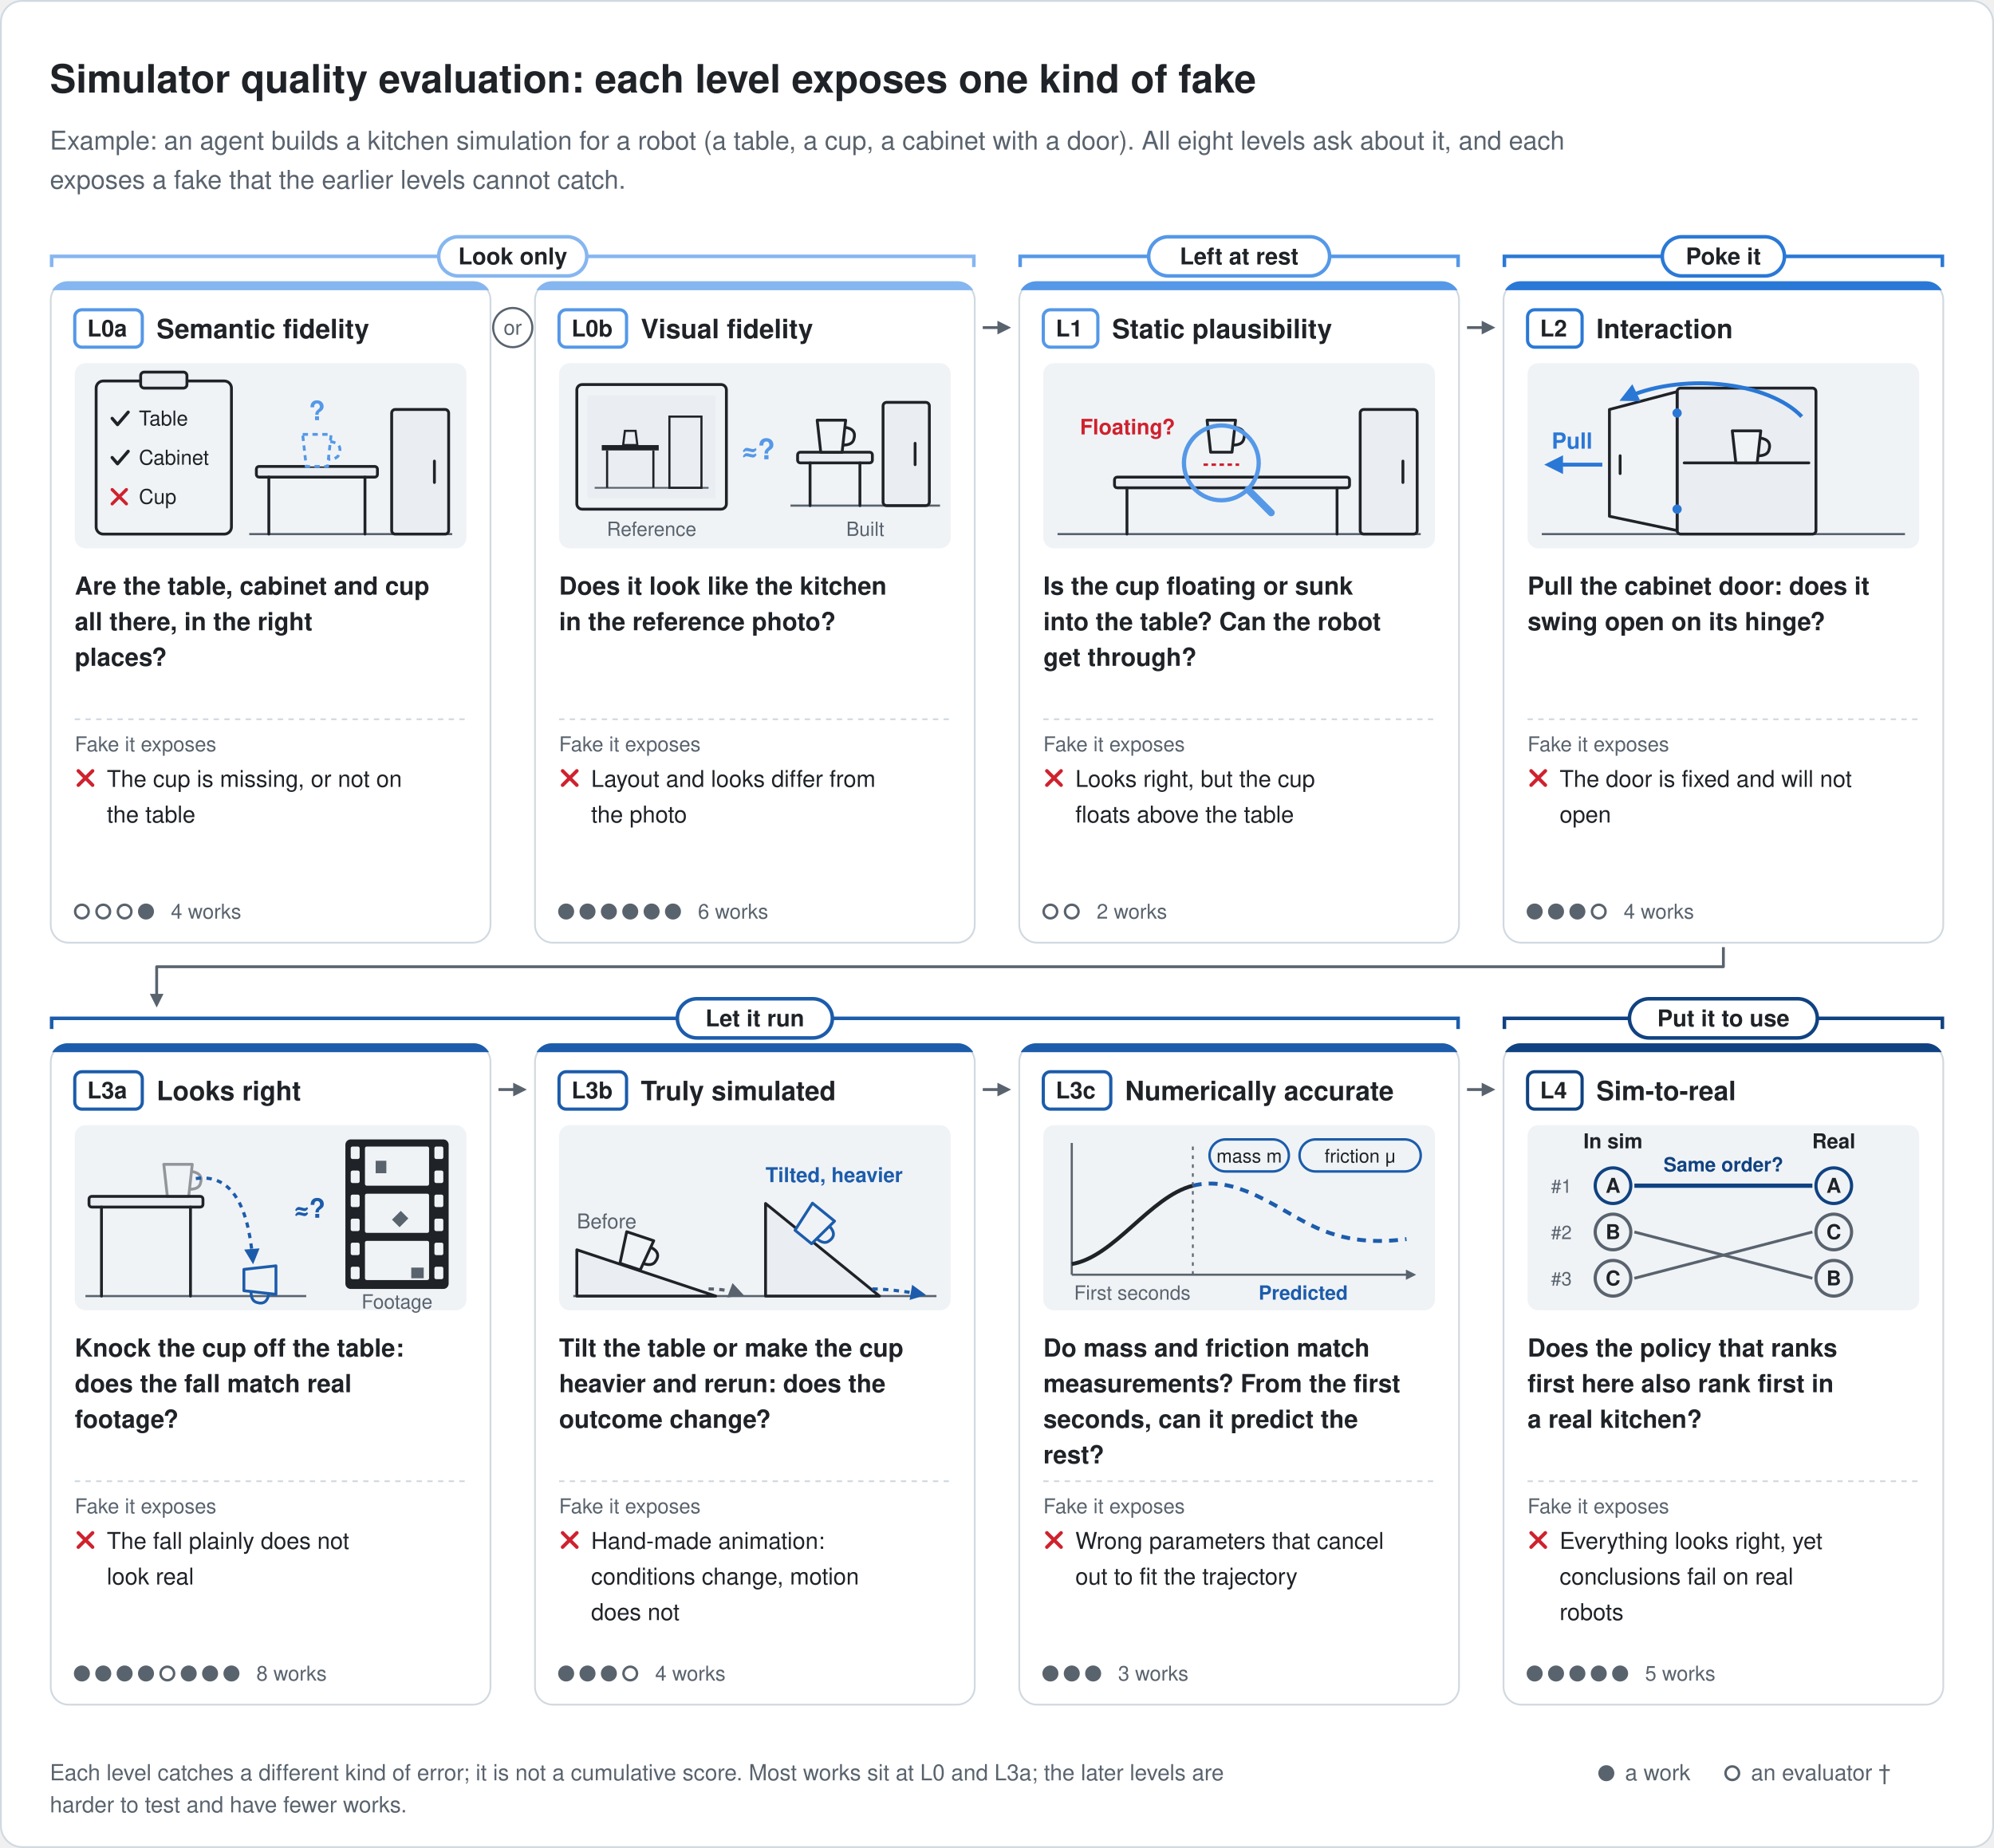
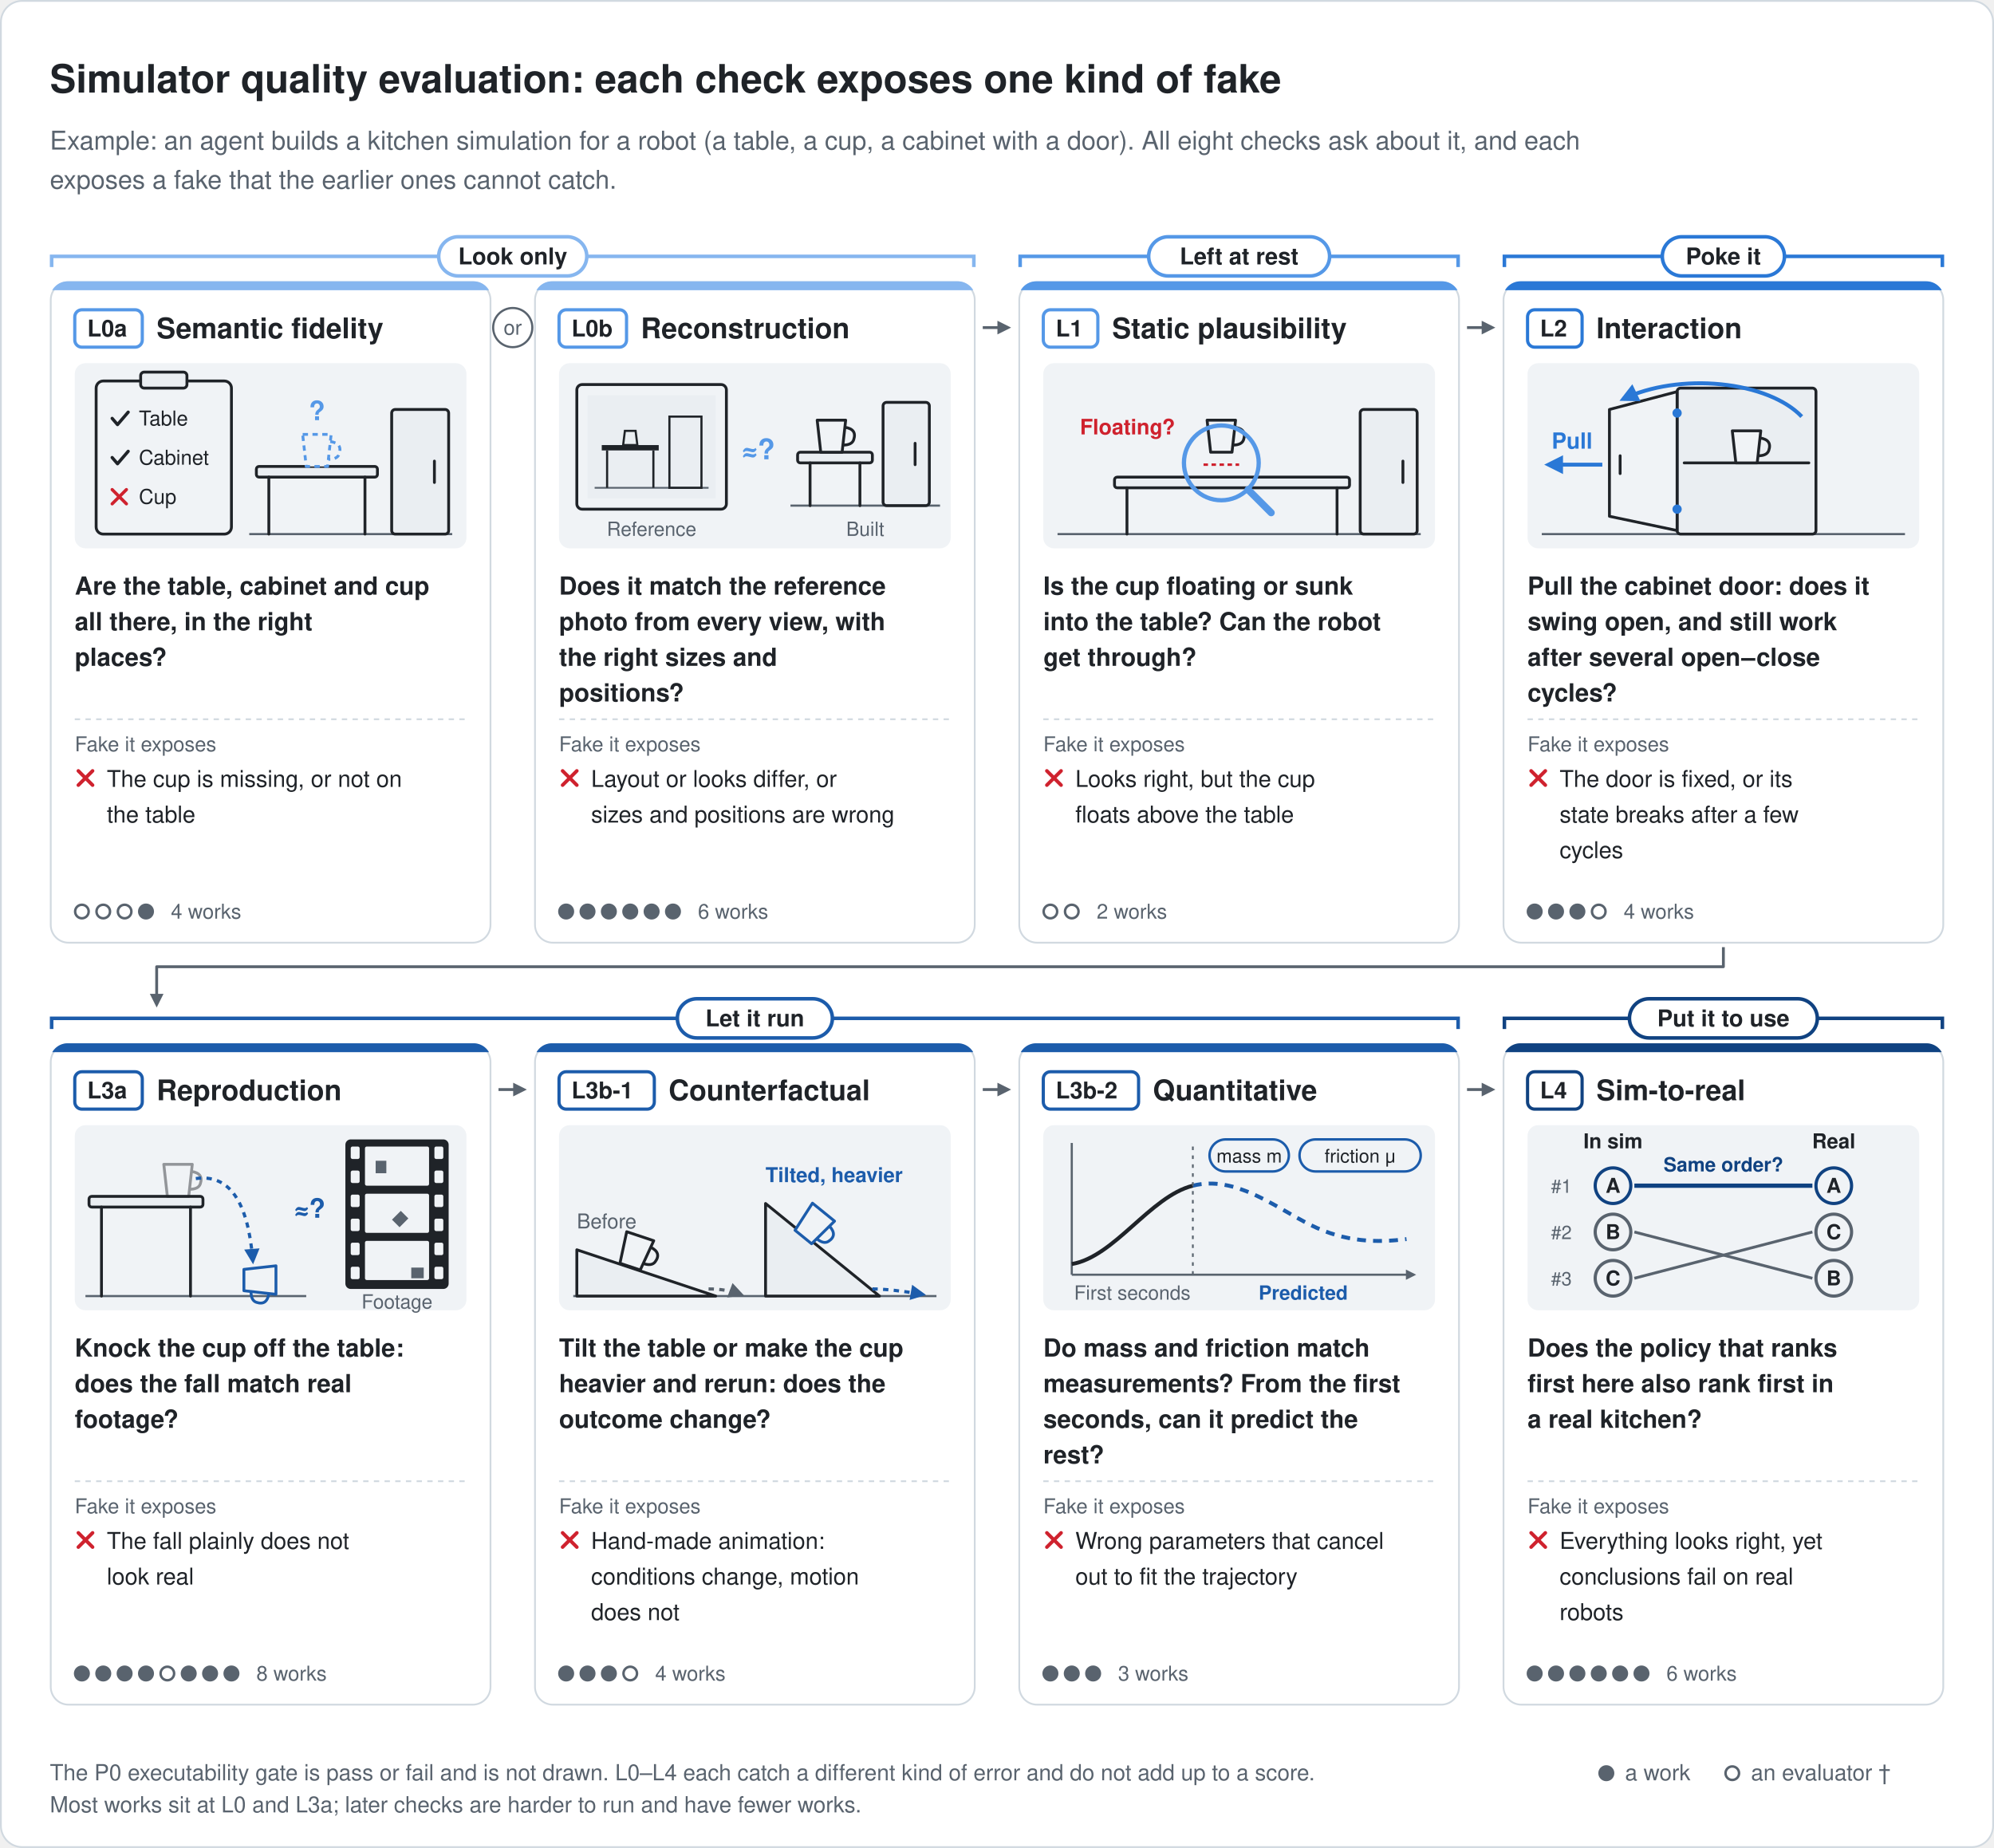
- <svg xmlns="http://www.w3.org/2000/svg" viewBox="0 0 1120 1038" width="1120" height="1038" role="img" aria-label="Simulator quality evaluation: each level exposes one kind of fake" font-family="-apple-system, 'Segoe UI', Helvetica, Arial, 'Noto Sans', sans-serif">
+ <svg xmlns="http://www.w3.org/2000/svg" viewBox="0 0 1120 1038" width="1120" height="1038" role="img" aria-label="Simulator quality evaluation: each check exposes one kind of fake" font-family="-apple-system, 'Segoe UI', Helvetica, Arial, 'Noto Sans', sans-serif">
  <defs>
    <marker id="arr-104281" viewBox="0 0 10 10" refX="7" refY="5" markerWidth="6" markerHeight="6" orient="auto-start-reverse">
      <path d="M1 1 L9 5 L1 9 Z" fill="#104281" />
    </marker>
    <marker id="arr-1C5CAB" viewBox="0 0 10 10" refX="7" refY="5" markerWidth="6" markerHeight="6" orient="auto-start-reverse">
      <path d="M1 1 L9 5 L1 9 Z" fill="#1C5CAB" />
    </marker>
    <marker id="arr-2A78D6" viewBox="0 0 10 10" refX="7" refY="5" markerWidth="6" markerHeight="6" orient="auto-start-reverse">
      <path d="M1 1 L9 5 L1 9 Z" fill="#2A78D6" />
    </marker>
    <marker id="arr-5598E7" viewBox="0 0 10 10" refX="7" refY="5" markerWidth="6" markerHeight="6" orient="auto-start-reverse">
      <path d="M1 1 L9 5 L1 9 Z" fill="#5598E7" />
    </marker>
    <marker id="arr-59636E" viewBox="0 0 10 10" refX="7" refY="5" markerWidth="6" markerHeight="6" orient="auto-start-reverse">
      <path d="M1 1 L9 5 L1 9 Z" fill="#59636E" />
    </marker>
    <marker id="arr-86B6EF" viewBox="0 0 10 10" refX="7" refY="5" markerWidth="6" markerHeight="6" orient="auto-start-reverse">
      <path d="M1 1 L9 5 L1 9 Z" fill="#86B6EF" />
    </marker>
    <clipPath id="card-0">
      <rect x="28" y="158" width="248" height="372" rx="10" />
    </clipPath>
    <clipPath id="card-1">
      <rect x="300" y="158" width="248" height="372" rx="10" />
    </clipPath>
    <clipPath id="card-2">
      <rect x="572" y="158" width="248" height="372" rx="10" />
    </clipPath>
    <clipPath id="card-3">
      <rect x="844" y="158" width="248" height="372" rx="10" />
    </clipPath>
    <clipPath id="card-4">
      <rect x="28" y="586" width="248" height="372" rx="10" />
    </clipPath>
    <clipPath id="card-5">
      <rect x="300" y="586" width="248" height="372" rx="10" />
    </clipPath>
    <clipPath id="card-6">
      <rect x="572" y="586" width="248" height="372" rx="10" />
    </clipPath>
    <clipPath id="card-7">
      <rect x="844" y="586" width="248" height="372" rx="10" />
    </clipPath>
  </defs>
  <rect x="0.5" y="0.5" width="1119" height="1037" rx="12" fill="#FFFFFF" stroke="#D1D9E0" />
-   <text x="28" y="52" font-size="22" font-weight="700" fill="#1F2328">Simulator quality evaluation: each level exposes one kind of fake</text>
-   <text x="28" y="84" font-size="14.5" fill="#59636E">Example: an agent builds a kitchen simulation for a robot (a table, a cup, a cabinet with a door). All eight levels ask about it, and each</text>
-   <text x="28" y="106" font-size="14.5" fill="#59636E">exposes a fake that the earlier levels cannot catch.</text>
+   <text x="28" y="52" font-size="22" font-weight="700" fill="#1F2328">Simulator quality evaluation: each check exposes one kind of fake</text>
+   <text x="28" y="84" font-size="14.5" fill="#59636E">Example: an agent builds a kitchen simulation for a robot (a table, a cup, a cabinet with a door). All eight checks ask about it, and each</text>
+   <text x="28" y="106" font-size="14.5" fill="#59636E">exposes a fake that the earlier ones cannot catch.</text>
  <path d="M29 150 V144 H547 V150" fill="none" stroke="#86B6EF" stroke-width="2" />
  <rect x="246.41" y="133" width="83.18" height="22" rx="11" fill="#FFFFFF" stroke="#86B6EF" stroke-width="2" />
  <text x="288" y="148.5" text-anchor="middle" font-size="13" font-weight="700" fill="#1F2328">Look only</text>
  <path d="M573 150 V144 H819 V150" fill="none" stroke="#5598E7" stroke-width="2" />
  <rect x="645.18" y="133" width="101.64" height="22" rx="11" fill="#FFFFFF" stroke="#5598E7" stroke-width="2" />
  <text x="696" y="148.5" text-anchor="middle" font-size="13" font-weight="700" fill="#1F2328">Left at rest</text>
  <path d="M845 150 V144 H1091 V150" fill="none" stroke="#2A78D6" stroke-width="2" />
  <rect x="933.69" y="133" width="68.62" height="22" rx="11" fill="#FFFFFF" stroke="#2A78D6" stroke-width="2" />
  <text x="968" y="148.5" text-anchor="middle" font-size="13" font-weight="700" fill="#1F2328">Poke it</text>
  <path d="M29 578 V572 H819 V578" fill="none" stroke="#1C5CAB" stroke-width="2" />
  <rect x="380.46" y="561" width="87.08" height="22" rx="11" fill="#FFFFFF" stroke="#1C5CAB" stroke-width="2" />
  <text x="424" y="576.5" text-anchor="middle" font-size="13" font-weight="700" fill="#1F2328">Let it run</text>
  <path d="M845 578 V572 H1091 V578" fill="none" stroke="#104281" stroke-width="2" />
  <rect x="915.23" y="561" width="105.54" height="22" rx="11" fill="#FFFFFF" stroke="#104281" stroke-width="2" />
  <text x="968" y="576.5" text-anchor="middle" font-size="13" font-weight="700" fill="#1F2328">Put it to use</text>
  <circle cx="288" cy="184" r="11" fill="#FFFFFF" stroke="#59636E" stroke-width="1.2" />
  <text x="288" y="188" text-anchor="middle" font-size="11.5" fill="#59636E">or</text>
  <line x1="552" y1="184" x2="566" y2="184" stroke="#59636E" stroke-width="1.6" marker-end="url(#arr-59636E)" />
  <line x1="824" y1="184" x2="838" y2="184" stroke="#59636E" stroke-width="1.6" marker-end="url(#arr-59636E)" />
  <line x1="280" y1="612" x2="294" y2="612" stroke="#59636E" stroke-width="1.6" marker-end="url(#arr-59636E)" />
  <line x1="552" y1="612" x2="566" y2="612" stroke="#59636E" stroke-width="1.6" marker-end="url(#arr-59636E)" />
  <line x1="824" y1="612" x2="838" y2="612" stroke="#59636E" stroke-width="1.6" marker-end="url(#arr-59636E)" />
  <path d="M968 532 V543 H88 V564" fill="none" stroke="#59636E" stroke-width="1.6" stroke-linejoin="round" marker-end="url(#arr-59636E)" />
  <rect x="28.5" y="158.5" width="247" height="371" rx="10" fill="#FFFFFF" stroke="#D1D9E0" />
  <rect x="28" y="158" width="248" height="5" fill="#86B6EF" clip-path="url(#card-0)" />
  <rect x="42" y="174" width="37.92" height="21" rx="4" fill="none" stroke="#5598E7" stroke-width="1.8" />
  <text x="49" y="189" font-size="13" font-weight="700" fill="#1F2328">L0a</text>
-   <text x="87.92" y="190" font-size="15" font-weight="700" fill="#1F2328">Semantic fidelity</text>
+   <text x="87.92" y="190" font-size="16" font-weight="700" fill="#1F2328">Semantic fidelity</text>
  <rect x="42" y="204" width="220" height="104" rx="6" fill="#F0F3F6" />
  <g transform="translate(42 204)">
    <rect x="12" y="10" width="76" height="86" rx="4" fill="#F0F3F6" stroke="#1F2328" stroke-width="1.6" stroke-linejoin="round" stroke-linecap="round" />
    <rect x="37" y="5" width="26" height="9" rx="2" fill="#EAEEF2" stroke="#1F2328" stroke-width="1.6" stroke-linejoin="round" stroke-linecap="round" />
    <path d="M21 31 l3 3.5 l6 -7" fill="none" stroke="#1F2328" stroke-width="1.8" stroke-linecap="round" stroke-linejoin="round" />
    <text x="36" y="35" text-anchor="start" font-size="11.5" fill="#1F2328">Table</text>
    <path d="M21 53 l3 3.5 l6 -7" fill="none" stroke="#1F2328" stroke-width="1.8" stroke-linecap="round" stroke-linejoin="round" />
    <text x="36" y="57" text-anchor="start" font-size="11.5" fill="#1F2328">Cabinet</text>
    <path d="M21 71 l8 8 M29 71 l-8 8" stroke="#CF222E" stroke-width="1.8" stroke-linecap="round" />
    <text x="36" y="79" text-anchor="start" font-size="11.5" fill="#1F2328">Cup</text>
    <line x1="98" y1="96" x2="212" y2="96" stroke="#59636E" stroke-width="1.2" />
    <rect x="102" y="58" width="68" height="6" rx="1.5" fill="#EAEEF2" stroke="#1F2328" stroke-width="1.6" stroke-linejoin="round" stroke-linecap="round" />
    <line x1="109" y1="64" x2="109" y2="96" stroke="#1F2328" stroke-width="1.6" stroke-linejoin="round" stroke-linecap="round" />
    <line x1="163" y1="64" x2="163" y2="96" stroke="#1F2328" stroke-width="1.6" stroke-linejoin="round" stroke-linecap="round" />
    <rect x="178" y="26" width="32" height="70" rx="2" fill="#EAEEF2" stroke="#1F2328" stroke-width="1.6" stroke-linejoin="round" stroke-linecap="round" />
    <line x1="202" y1="55" x2="202" y2="67" stroke="#1F2328" stroke-width="1.6" stroke-linejoin="round" stroke-linecap="round" />
    <g>
      <path d="M128 40 L144 40 L142 58 L130 58 Z" fill="#F0F3F6" stroke="#5598E7" stroke-width="1.6" stroke-linejoin="round" stroke-dasharray="3 2.5" />
      <path d="M143.5 44 q7 1 5 7 q-1 3 -6 3" fill="none" stroke="#5598E7" stroke-width="1.6" stroke-dasharray="3 2.5" />
    </g>
    <text x="136" y="32" text-anchor="middle" font-size="15" font-weight="700" fill="#5598E7">?</text>
  </g>
  <text x="42" y="334" font-size="14" font-weight="600" fill="#1F2328">Are the table, cabinet and cup</text>
  <text x="42" y="354" font-size="14" font-weight="600" fill="#1F2328">all there, in the right</text>
  <text x="42" y="374" font-size="14" font-weight="600" fill="#1F2328">places?</text>
  <line x1="42" y1="404" x2="262" y2="404" stroke="#D1D9E0" stroke-dasharray="3 3" />
  <text x="42" y="422" font-size="11.5" fill="#59636E">Fake it exposes</text>
  <path d="M44 433 l8 8 M52 433 l-8 8" stroke="#CF222E" stroke-width="2" stroke-linecap="round" />
  <text x="60" y="442" font-size="13" fill="#1F2328">The cup is missing, or not on</text>
  <text x="60" y="462" font-size="13" fill="#1F2328">the table</text>
  <circle cx="46" cy="512" r="3.8" fill="none" stroke="#59636E" stroke-width="1.4" />
  <circle cx="58" cy="512" r="3.8" fill="none" stroke="#59636E" stroke-width="1.4" />
  <circle cx="70" cy="512" r="3.8" fill="none" stroke="#59636E" stroke-width="1.4" />
  <circle cx="82" cy="512" r="4.5" fill="#59636E" />
  <text x="96" y="516" font-size="11.5" fill="#59636E">4 works</text>
  <rect x="300.5" y="158.5" width="247" height="371" rx="10" fill="#FFFFFF" stroke="#D1D9E0" />
  <rect x="300" y="158" width="248" height="5" fill="#86B6EF" clip-path="url(#card-1)" />
  <rect x="314" y="174" width="37.92" height="21" rx="4" fill="none" stroke="#5598E7" stroke-width="1.8" />
  <text x="321" y="189" font-size="13" font-weight="700" fill="#1F2328">L0b</text>
-   <text x="359.92" y="190" font-size="15" font-weight="700" fill="#1F2328">Visual fidelity</text>
+   <text x="359.92" y="190" font-size="16" font-weight="700" fill="#1F2328">Reconstruction</text>
  <rect x="314" y="204" width="220" height="104" rx="6" fill="#F0F3F6" />
  <g transform="translate(314 204)">
    <rect x="10" y="12" width="84" height="70" rx="3" fill="#F0F3F6" stroke="#1F2328" stroke-width="1.6" stroke-linejoin="round" stroke-linecap="round" />
    <rect x="16" y="18" width="72" height="58" fill="#EAEEF2" />
    <line x1="20" y1="70" x2="84" y2="70" stroke="#59636E" stroke-width="1" />
    <rect x="24" y="46" width="32" height="3" fill="#1F2328" />
    <line x1="27" y1="49" x2="27" y2="70" stroke="#1F2328" stroke-width="1.2" />
    <line x1="53" y1="49" x2="53" y2="70" stroke="#1F2328" stroke-width="1.2" />
    <rect x="62" y="30" width="18" height="40" fill="none" stroke="#1F2328" stroke-width="1.2" />
    <path d="M36 46 l8 0 l-1 -8 l-6 0 Z" fill="none" stroke="#1F2328" stroke-width="1.2" />
    <text x="52" y="97" text-anchor="middle" font-size="11" fill="#59636E">Reference</text>
    <text x="112" y="54" text-anchor="middle" font-size="16" font-weight="700" fill="#5598E7">≈?</text>
    <line x1="130" y1="80" x2="214" y2="80" stroke="#59636E" stroke-width="1.2" />
    <rect x="134" y="50" width="42" height="6" rx="1.5" fill="#EAEEF2" stroke="#1F2328" stroke-width="1.6" stroke-linejoin="round" stroke-linecap="round" />
    <line x1="141" y1="56" x2="141" y2="80" stroke="#1F2328" stroke-width="1.6" stroke-linejoin="round" stroke-linecap="round" />
    <line x1="169" y1="56" x2="169" y2="80" stroke="#1F2328" stroke-width="1.6" stroke-linejoin="round" stroke-linecap="round" />
    <rect x="182" y="22" width="26" height="58" rx="2" fill="#EAEEF2" stroke="#1F2328" stroke-width="1.6" stroke-linejoin="round" stroke-linecap="round" />
    <line x1="200" y1="45" x2="200" y2="57" stroke="#1F2328" stroke-width="1.6" stroke-linejoin="round" stroke-linecap="round" />
    <g>
      <path d="M145 32 L161 32 L159 50 L147 50 Z" fill="#F0F3F6" stroke="#1F2328" stroke-width="1.6" stroke-linejoin="round" />
      <path d="M160.5 36 q7 1 5 7 q-1 3 -6 3" fill="none" stroke="#1F2328" stroke-width="1.6" />
    </g>
    <text x="172" y="97" text-anchor="middle" font-size="11" fill="#59636E">Built</text>
  </g>
-   <text x="314" y="334" font-size="14" font-weight="600" fill="#1F2328">Does it look like the kitchen</text>
-   <text x="314" y="354" font-size="14" font-weight="600" fill="#1F2328">in the reference photo?</text>
+   <text x="314" y="334" font-size="14" font-weight="600" fill="#1F2328">Does it match the reference</text>
+   <text x="314" y="354" font-size="14" font-weight="600" fill="#1F2328">photo from every view, with</text>
+   <text x="314" y="374" font-size="14" font-weight="600" fill="#1F2328">the right sizes and</text>
+   <text x="314" y="394" font-size="14" font-weight="600" fill="#1F2328">positions?</text>
  <line x1="314" y1="404" x2="534" y2="404" stroke="#D1D9E0" stroke-dasharray="3 3" />
  <text x="314" y="422" font-size="11.5" fill="#59636E">Fake it exposes</text>
  <path d="M316 433 l8 8 M324 433 l-8 8" stroke="#CF222E" stroke-width="2" stroke-linecap="round" />
-   <text x="332" y="442" font-size="13" fill="#1F2328">Layout and looks differ from</text>
-   <text x="332" y="462" font-size="13" fill="#1F2328">the photo</text>
+   <text x="332" y="442" font-size="13" fill="#1F2328">Layout or looks differ, or</text>
+   <text x="332" y="462" font-size="13" fill="#1F2328">sizes and positions are wrong</text>
  <circle cx="318" cy="512" r="4.5" fill="#59636E" />
  <circle cx="330" cy="512" r="4.5" fill="#59636E" />
  <circle cx="342" cy="512" r="4.5" fill="#59636E" />
  <circle cx="354" cy="512" r="4.5" fill="#59636E" />
  <circle cx="366" cy="512" r="4.5" fill="#59636E" />
  <circle cx="378" cy="512" r="4.5" fill="#59636E" />
  <text x="392" y="516" font-size="11.5" fill="#59636E">6 works</text>
  <rect x="572.5" y="158.5" width="247" height="371" rx="10" fill="#FFFFFF" stroke="#D1D9E0" />
  <rect x="572" y="158" width="248" height="5" fill="#5598E7" clip-path="url(#card-2)" />
  <rect x="586" y="174" width="30.64" height="21" rx="4" fill="none" stroke="#5598E7" stroke-width="1.8" />
  <text x="593" y="189" font-size="13" font-weight="700" fill="#1F2328">L1</text>
-   <text x="624.64" y="190" font-size="15" font-weight="700" fill="#1F2328">Static plausibility</text>
+   <text x="624.64" y="190" font-size="16" font-weight="700" fill="#1F2328">Static plausibility</text>
  <rect x="586" y="204" width="220" height="104" rx="6" fill="#F0F3F6" />
  <g transform="translate(586 204)">
    <line x1="8" y1="96" x2="212" y2="96" stroke="#59636E" stroke-width="1.2" />
    <rect x="40" y="64" width="132" height="6" rx="1.5" fill="#EAEEF2" stroke="#1F2328" stroke-width="1.6" stroke-linejoin="round" stroke-linecap="round" />
    <line x1="47" y1="70" x2="47" y2="96" stroke="#1F2328" stroke-width="1.6" stroke-linejoin="round" stroke-linecap="round" />
    <line x1="165" y1="70" x2="165" y2="96" stroke="#1F2328" stroke-width="1.6" stroke-linejoin="round" stroke-linecap="round" />
    <rect x="178" y="26" width="32" height="70" rx="2" fill="#EAEEF2" stroke="#1F2328" stroke-width="1.6" stroke-linejoin="round" stroke-linecap="round" />
    <line x1="202" y1="55" x2="202" y2="67" stroke="#1F2328" stroke-width="1.6" stroke-linejoin="round" stroke-linecap="round" />
    <g>
      <path d="M92 32 L108 32 L106 50 L94 50 Z" fill="#F0F3F6" stroke="#1F2328" stroke-width="1.6" stroke-linejoin="round" />
      <path d="M107.5 36 q7 1 5 7 q-1 3 -6 3" fill="none" stroke="#1F2328" stroke-width="1.6" />
    </g>
    <line x1="90" y1="57" x2="110" y2="57" stroke="#CF222E" stroke-width="1.4" stroke-dasharray="2.5 2" />
    <circle cx="100" cy="56" r="21" fill="none" stroke="#5598E7" stroke-width="2.4" />
    <line x1="115" y1="71" x2="128" y2="84" stroke="#5598E7" stroke-width="4" stroke-linecap="round" />
    <text x="74" y="40" text-anchor="end" font-size="12" font-weight="700" fill="#CF222E">Floating?</text>
  </g>
  <text x="586" y="334" font-size="14" font-weight="600" fill="#1F2328">Is the cup floating or sunk</text>
  <text x="586" y="354" font-size="14" font-weight="600" fill="#1F2328">into the table? Can the robot</text>
  <text x="586" y="374" font-size="14" font-weight="600" fill="#1F2328">get through?</text>
  <line x1="586" y1="404" x2="806" y2="404" stroke="#D1D9E0" stroke-dasharray="3 3" />
  <text x="586" y="422" font-size="11.5" fill="#59636E">Fake it exposes</text>
  <path d="M588 433 l8 8 M596 433 l-8 8" stroke="#CF222E" stroke-width="2" stroke-linecap="round" />
  <text x="604" y="442" font-size="13" fill="#1F2328">Looks right, but the cup</text>
  <text x="604" y="462" font-size="13" fill="#1F2328">floats above the table</text>
  <circle cx="590" cy="512" r="3.8" fill="none" stroke="#59636E" stroke-width="1.4" />
  <circle cx="602" cy="512" r="3.8" fill="none" stroke="#59636E" stroke-width="1.4" />
  <text x="616" y="516" font-size="11.5" fill="#59636E">2 works</text>
  <rect x="844.5" y="158.5" width="247" height="371" rx="10" fill="#FFFFFF" stroke="#D1D9E0" />
  <rect x="844" y="158" width="248" height="5" fill="#2A78D6" clip-path="url(#card-3)" />
  <rect x="858" y="174" width="30.64" height="21" rx="4" fill="none" stroke="#2A78D6" stroke-width="1.8" />
  <text x="865" y="189" font-size="13" font-weight="700" fill="#1F2328">L2</text>
-   <text x="896.64" y="190" font-size="15" font-weight="700" fill="#1F2328">Interaction</text>
+   <text x="896.64" y="190" font-size="16" font-weight="700" fill="#1F2328">Interaction</text>
  <rect x="858" y="204" width="220" height="104" rx="6" fill="#F0F3F6" />
  <g transform="translate(858 204)">
    <line x1="8" y1="96" x2="212" y2="96" stroke="#59636E" stroke-width="1.2" />
    <rect x="84" y="14" width="78" height="82" rx="2" fill="#EAEEF2" stroke="#1F2328" stroke-width="1.6" stroke-linejoin="round" stroke-linecap="round" />
    <line x1="88" y1="56" x2="158" y2="56" stroke="#1F2328" stroke-width="1.6" stroke-linejoin="round" stroke-linecap="round" />
    <g>
      <path d="M115 38 L131 38 L129 56 L117 56 Z" fill="#F0F3F6" stroke="#1F2328" stroke-width="1.6" stroke-linejoin="round" />
      <path d="M130.5 42 q7 1 5 7 q-1 3 -6 3" fill="none" stroke="#1F2328" stroke-width="1.6" />
    </g>
    <path d="M84 16 L46 26 L46 86 L84 94 Z" fill="#F0F3F6" stroke="#1F2328" stroke-width="1.6" stroke-linejoin="round" stroke-linecap="round" />
    <line x1="52" y1="52" x2="52" y2="62" stroke="#1F2328" stroke-width="1.6" stroke-linejoin="round" stroke-linecap="round" />
    <circle cx="84" cy="28" r="2.6" fill="#2A78D6" />
    <circle cx="84" cy="82" r="2.6" fill="#2A78D6" />
    <path d="M154 30 A 64 34 0 0 0 54 20" fill="none" stroke="#2A78D6" stroke-width="2.2" marker-end="url(#arr-2A78D6)" />
    <text x="25" y="48" text-anchor="middle" font-size="12.5" font-weight="700" fill="#2A78D6">Pull</text>
    <line x1="42" y1="57" x2="12" y2="57" stroke="#2A78D6" stroke-width="2.2" marker-end="url(#arr-2A78D6)" />
  </g>
  <text x="858" y="334" font-size="14" font-weight="600" fill="#1F2328">Pull the cabinet door: does it</text>
-   <text x="858" y="354" font-size="14" font-weight="600" fill="#1F2328">swing open on its hinge?</text>
+   <text x="858" y="354" font-size="14" font-weight="600" fill="#1F2328">swing open, and still work</text>
+   <text x="858" y="374" font-size="14" font-weight="600" fill="#1F2328">after several open–close</text>
+   <text x="858" y="394" font-size="14" font-weight="600" fill="#1F2328">cycles?</text>
  <line x1="858" y1="404" x2="1078" y2="404" stroke="#D1D9E0" stroke-dasharray="3 3" />
  <text x="858" y="422" font-size="11.5" fill="#59636E">Fake it exposes</text>
  <path d="M860 433 l8 8 M868 433 l-8 8" stroke="#CF222E" stroke-width="2" stroke-linecap="round" />
-   <text x="876" y="442" font-size="13" fill="#1F2328">The door is fixed and will not</text>
-   <text x="876" y="462" font-size="13" fill="#1F2328">open</text>
+   <text x="876" y="442" font-size="13" fill="#1F2328">The door is fixed, or its</text>
+   <text x="876" y="462" font-size="13" fill="#1F2328">state breaks after a few</text>
+   <text x="876" y="482" font-size="13" fill="#1F2328">cycles</text>
  <circle cx="862" cy="512" r="4.5" fill="#59636E" />
  <circle cx="874" cy="512" r="4.5" fill="#59636E" />
  <circle cx="886" cy="512" r="4.5" fill="#59636E" />
  <circle cx="898" cy="512" r="3.8" fill="none" stroke="#59636E" stroke-width="1.4" />
  <text x="912" y="516" font-size="11.5" fill="#59636E">4 works</text>
  <rect x="28.5" y="586.5" width="247" height="371" rx="10" fill="#FFFFFF" stroke="#D1D9E0" />
  <rect x="28" y="586" width="248" height="5" fill="#1C5CAB" clip-path="url(#card-4)" />
  <rect x="42" y="602" width="37.92" height="21" rx="4" fill="none" stroke="#1C5CAB" stroke-width="1.8" />
  <text x="49" y="617" font-size="13" font-weight="700" fill="#1F2328">L3a</text>
-   <text x="87.92" y="618" font-size="15" font-weight="700" fill="#1F2328">Looks right</text>
+   <text x="87.92" y="618" font-size="16" font-weight="700" fill="#1F2328">Reproduction</text>
  <rect x="42" y="632" width="220" height="104" rx="6" fill="#F0F3F6" />
  <g transform="translate(42 632)">
    <line x1="6" y1="96" x2="130" y2="96" stroke="#59636E" stroke-width="1.2" />
    <rect x="8" y="40" width="64" height="6" rx="1.5" fill="#EAEEF2" stroke="#1F2328" stroke-width="1.6" stroke-linejoin="round" stroke-linecap="round" />
    <line x1="15" y1="46" x2="15" y2="96" stroke="#1F2328" stroke-width="1.6" stroke-linejoin="round" stroke-linecap="round" />
    <line x1="65" y1="46" x2="65" y2="96" stroke="#1F2328" stroke-width="1.6" stroke-linejoin="round" stroke-linecap="round" />
    <g opacity="0.45">
      <path d="M50 22 L66 22 L64 40 L52 40 Z" fill="#F0F3F6" stroke="#1F2328" stroke-width="1.6" stroke-linejoin="round" />
      <path d="M65.5 26 q7 1 5 7 q-1 3 -6 3" fill="none" stroke="#1F2328" stroke-width="1.6" />
    </g>
    <path d="M68 30 Q 96 26 100 76" fill="none" stroke="#1C5CAB" stroke-width="1.8" stroke-dasharray="3 3" marker-end="url(#arr-1C5CAB)" />
    <g transform="rotate(90 104 87)">
      <path d="M96 78 L112 78 L110 96 L98 96 Z" fill="#F0F3F6" stroke="#1C5CAB" stroke-width="1.6" stroke-linejoin="round" />
      <path d="M111.5 82 q7 1 5 7 q-1 3 -6 3" fill="none" stroke="#1C5CAB" stroke-width="1.6" />
    </g>
    <rect x="152" y="8" width="58" height="84" rx="3" fill="#1F2328" />
    <rect x="155" y="12" width="5" height="7" rx="1" fill="#F0F3F6" />
    <rect x="202" y="12" width="5" height="7" rx="1" fill="#F0F3F6" />
    <rect x="155" y="25.5" width="5" height="7" rx="1" fill="#F0F3F6" />
    <rect x="202" y="25.5" width="5" height="7" rx="1" fill="#F0F3F6" />
    <rect x="155" y="39" width="5" height="7" rx="1" fill="#F0F3F6" />
    <rect x="202" y="39" width="5" height="7" rx="1" fill="#F0F3F6" />
    <rect x="155" y="52.5" width="5" height="7" rx="1" fill="#F0F3F6" />
    <rect x="202" y="52.5" width="5" height="7" rx="1" fill="#F0F3F6" />
    <rect x="155" y="66" width="5" height="7" rx="1" fill="#F0F3F6" />
    <rect x="202" y="66" width="5" height="7" rx="1" fill="#F0F3F6" />
    <rect x="155" y="79.5" width="5" height="7" rx="1" fill="#F0F3F6" />
    <rect x="202" y="79.5" width="5" height="7" rx="1" fill="#F0F3F6" />
    <rect x="163" y="12" width="36" height="22" rx="1" fill="#F0F3F6" />
    <rect x="169" y="20" width="6" height="7" fill="#59636E" transform="rotate(0 172 26)" />
    <rect x="163" y="38.5" width="36" height="22" rx="1" fill="#F0F3F6" />
    <rect x="178" y="48.5" width="6" height="7" fill="#59636E" transform="rotate(45 181 54.5)" />
    <rect x="163" y="65" width="36" height="22" rx="1" fill="#F0F3F6" />
    <rect x="187" y="77" width="6" height="7" fill="#59636E" transform="rotate(90 190 83)" />
    <text x="181" y="103" text-anchor="middle" font-size="11" fill="#59636E">Footage</text>
    <text x="132" y="52" text-anchor="middle" font-size="15" font-weight="700" fill="#1C5CAB">≈?</text>
  </g>
  <text x="42" y="762" font-size="14" font-weight="600" fill="#1F2328">Knock the cup off the table:</text>
  <text x="42" y="782" font-size="14" font-weight="600" fill="#1F2328">does the fall match real</text>
  <text x="42" y="802" font-size="14" font-weight="600" fill="#1F2328">footage?</text>
  <line x1="42" y1="832" x2="262" y2="832" stroke="#D1D9E0" stroke-dasharray="3 3" />
  <text x="42" y="850" font-size="11.5" fill="#59636E">Fake it exposes</text>
  <path d="M44 861 l8 8 M52 861 l-8 8" stroke="#CF222E" stroke-width="2" stroke-linecap="round" />
  <text x="60" y="870" font-size="13" fill="#1F2328">The fall plainly does not</text>
  <text x="60" y="890" font-size="13" fill="#1F2328">look real</text>
  <circle cx="46" cy="940" r="4.5" fill="#59636E" />
  <circle cx="58" cy="940" r="4.5" fill="#59636E" />
  <circle cx="70" cy="940" r="4.5" fill="#59636E" />
  <circle cx="82" cy="940" r="4.5" fill="#59636E" />
  <circle cx="94" cy="940" r="3.8" fill="none" stroke="#59636E" stroke-width="1.4" />
  <circle cx="106" cy="940" r="4.5" fill="#59636E" />
  <circle cx="118" cy="940" r="4.5" fill="#59636E" />
  <circle cx="130" cy="940" r="4.5" fill="#59636E" />
  <text x="144" y="944" font-size="11.5" fill="#59636E">8 works</text>
  <rect x="300.5" y="586.5" width="247" height="371" rx="10" fill="#FFFFFF" stroke="#D1D9E0" />
  <rect x="300" y="586" width="248" height="5" fill="#1C5CAB" clip-path="url(#card-5)" />
-   <rect x="314" y="602" width="37.92" height="21" rx="4" fill="none" stroke="#1C5CAB" stroke-width="1.8" />
-   <text x="321" y="617" font-size="13" font-weight="700" fill="#1F2328">L3b</text>
-   <text x="359.92" y="618" font-size="15" font-weight="700" fill="#1F2328">Truly simulated</text>
+   <rect x="314" y="602" width="53.52" height="21" rx="4" fill="none" stroke="#1C5CAB" stroke-width="1.8" />
+   <text x="321" y="617" font-size="13" font-weight="700" fill="#1F2328">L3b-1</text>
+   <text x="375.52" y="618" font-size="16" font-weight="700" fill="#1F2328">Counterfactual</text>
  <rect x="314" y="632" width="220" height="104" rx="6" fill="#F0F3F6" />
  <g transform="translate(314 632)">
    <line x1="8" y1="96" x2="212" y2="96" stroke="#59636E" stroke-width="1.2" />
    <path d="M10 96 L10 70 L88 96 Z" fill="#EAEEF2" stroke="#1F2328" stroke-width="1.6" stroke-linejoin="round" stroke-linecap="round" />
    <g transform="rotate(18.4349 42.76 70.92)">
      <path d="M34.76 61.92 L50.76 61.92 L48.76 79.92 L36.76 79.92 Z" fill="#F0F3F6" stroke="#1F2328" stroke-width="1.6" stroke-linejoin="round" />
      <path d="M50.26 65.92 q7 1 5 7 q-1 3 -6 3" fill="none" stroke="#1F2328" stroke-width="1.6" />
    </g>
    <path d="M84 92 Q 94 92 102 95" fill="none" stroke="#59636E" stroke-width="1.8" stroke-dasharray="3 3" marker-end="url(#arr-59636E)" />
    <text x="10" y="58" text-anchor="start" font-size="11.5" fill="#59636E">Before</text>
    <path d="M116 96 L116 44 L180 96 Z" fill="#EAEEF2" stroke="#1F2328" stroke-width="1.6" stroke-linejoin="round" stroke-linecap="round" />
    <g transform="rotate(39.0939 142.88 55.84)">
      <path d="M134.88 46.84 L150.88 46.84 L148.88 64.84 L136.88 64.84 Z" fill="#F0F3F6" stroke="#1C5CAB" stroke-width="1.6" stroke-linejoin="round" />
      <path d="M150.38 50.84 q7 1 5 7 q-1 3 -6 3" fill="none" stroke="#1C5CAB" stroke-width="1.6" />
    </g>
    <path d="M176 92 Q 186 92 204 95" fill="none" stroke="#1C5CAB" stroke-width="1.8" stroke-dasharray="3 3" marker-end="url(#arr-1C5CAB)" />
    <text x="116" y="32" text-anchor="start" font-size="11.5" font-weight="700" fill="#1C5CAB">Tilted, heavier</text>
  </g>
  <text x="314" y="762" font-size="14" font-weight="600" fill="#1F2328">Tilt the table or make the cup</text>
  <text x="314" y="782" font-size="14" font-weight="600" fill="#1F2328">heavier and rerun: does the</text>
  <text x="314" y="802" font-size="14" font-weight="600" fill="#1F2328">outcome change?</text>
  <line x1="314" y1="832" x2="534" y2="832" stroke="#D1D9E0" stroke-dasharray="3 3" />
  <text x="314" y="850" font-size="11.5" fill="#59636E">Fake it exposes</text>
  <path d="M316 861 l8 8 M324 861 l-8 8" stroke="#CF222E" stroke-width="2" stroke-linecap="round" />
  <text x="332" y="870" font-size="13" fill="#1F2328">Hand-made animation:</text>
  <text x="332" y="890" font-size="13" fill="#1F2328">conditions change, motion</text>
  <text x="332" y="910" font-size="13" fill="#1F2328">does not</text>
  <circle cx="318" cy="940" r="4.5" fill="#59636E" />
  <circle cx="330" cy="940" r="4.5" fill="#59636E" />
  <circle cx="342" cy="940" r="4.5" fill="#59636E" />
  <circle cx="354" cy="940" r="3.8" fill="none" stroke="#59636E" stroke-width="1.4" />
  <text x="368" y="944" font-size="11.5" fill="#59636E">4 works</text>
  <rect x="572.5" y="586.5" width="247" height="371" rx="10" fill="#FFFFFF" stroke="#D1D9E0" />
  <rect x="572" y="586" width="248" height="5" fill="#1C5CAB" clip-path="url(#card-6)" />
-   <rect x="586" y="602" width="37.92" height="21" rx="4" fill="none" stroke="#1C5CAB" stroke-width="1.8" />
-   <text x="593" y="617" font-size="13" font-weight="700" fill="#1F2328">L3c</text>
-   <text x="631.92" y="618" font-size="15" font-weight="700" fill="#1F2328">Numerically accurate</text>
+   <rect x="586" y="602" width="53.52" height="21" rx="4" fill="none" stroke="#1C5CAB" stroke-width="1.8" />
+   <text x="593" y="617" font-size="13" font-weight="700" fill="#1F2328">L3b-2</text>
+   <text x="647.52" y="618" font-size="16" font-weight="700" fill="#1F2328">Quantitative</text>
  <rect x="586" y="632" width="220" height="104" rx="6" fill="#F0F3F6" />
  <g transform="translate(586 632)">
    <line x1="16" y1="84" x2="208" y2="84" stroke="#59636E" stroke-width="1.2" marker-end="url(#arr-59636E)" />
    <line x1="16" y1="84" x2="16" y2="10" stroke="#59636E" stroke-width="1.2" />
    <path d="M16 78 C 40 74, 60 40, 84 34" fill="none" stroke="#1F2328" stroke-width="2.2" />
    <path d="M84 34 C 108 28, 130 46, 150 56 S 188 66, 204 64" fill="none" stroke="#1C5CAB" stroke-width="2.2" stroke-dasharray="5 4" />
    <line x1="84" y1="12" x2="84" y2="84" stroke="#59636E" stroke-width="1" stroke-dasharray="2 3" />
    <text x="50" y="98" text-anchor="middle" font-size="11" fill="#59636E">First seconds</text>
    <text x="146" y="98" text-anchor="middle" font-size="11" font-weight="700" fill="#1C5CAB">Predicted</text>
    <rect x="143.93" y="8" width="68.07" height="18" rx="9" fill="#F0F3F6" stroke="#1C5CAB" stroke-width="1.4" />
    <text x="177.965" y="21" text-anchor="middle" font-size="10.5" fill="#1F2328">friction μ</text>
    <rect x="93.38" y="8" width="44.55" height="18" rx="9" fill="#F0F3F6" stroke="#1C5CAB" stroke-width="1.4" />
    <text x="115.655" y="21" text-anchor="middle" font-size="10.5" fill="#1F2328">mass m</text>
  </g>
  <text x="586" y="762" font-size="14" font-weight="600" fill="#1F2328">Do mass and friction match</text>
  <text x="586" y="782" font-size="14" font-weight="600" fill="#1F2328">measurements? From the first</text>
  <text x="586" y="802" font-size="14" font-weight="600" fill="#1F2328">seconds, can it predict the</text>
  <text x="586" y="822" font-size="14" font-weight="600" fill="#1F2328">rest?</text>
  <line x1="586" y1="832" x2="806" y2="832" stroke="#D1D9E0" stroke-dasharray="3 3" />
  <text x="586" y="850" font-size="11.5" fill="#59636E">Fake it exposes</text>
  <path d="M588 861 l8 8 M596 861 l-8 8" stroke="#CF222E" stroke-width="2" stroke-linecap="round" />
  <text x="604" y="870" font-size="13" fill="#1F2328">Wrong parameters that cancel</text>
  <text x="604" y="890" font-size="13" fill="#1F2328">out to fit the trajectory</text>
  <circle cx="590" cy="940" r="4.5" fill="#59636E" />
  <circle cx="602" cy="940" r="4.5" fill="#59636E" />
  <circle cx="614" cy="940" r="4.5" fill="#59636E" />
  <text x="628" y="944" font-size="11.5" fill="#59636E">3 works</text>
  <rect x="844.5" y="586.5" width="247" height="371" rx="10" fill="#FFFFFF" stroke="#D1D9E0" />
  <rect x="844" y="586" width="248" height="5" fill="#104281" clip-path="url(#card-7)" />
  <rect x="858" y="602" width="30.64" height="21" rx="4" fill="none" stroke="#104281" stroke-width="1.8" />
  <text x="865" y="617" font-size="13" font-weight="700" fill="#1F2328">L4</text>
-   <text x="896.64" y="618" font-size="15" font-weight="700" fill="#1F2328">Sim-to-real</text>
+   <text x="896.64" y="618" font-size="16" font-weight="700" fill="#1F2328">Sim-to-real</text>
  <rect x="858" y="632" width="220" height="104" rx="6" fill="#F0F3F6" />
  <g transform="translate(858 632)">
    <text x="48" y="13" text-anchor="middle" font-size="11.5" font-weight="700" fill="#1F2328">In sim</text>
    <text x="172" y="13" text-anchor="middle" font-size="11.5" font-weight="700" fill="#1F2328">Real</text>
    <line x1="60" y1="34" x2="160" y2="34" stroke="#104281" stroke-width="2.4" />
    <line x1="60" y1="60" x2="160" y2="86" stroke="#59636E" stroke-width="1.6" />
    <line x1="60" y1="86" x2="160" y2="60" stroke="#59636E" stroke-width="1.6" />
    <circle cx="48" cy="34" r="10" fill="#F0F3F6" stroke="#104281" stroke-width="1.8" />
    <text x="48" y="38" text-anchor="middle" font-size="11.5" font-weight="700" fill="#1F2328">A</text>
    <circle cx="172" cy="34" r="10" fill="#F0F3F6" stroke="#104281" stroke-width="1.8" />
    <text x="172" y="38" text-anchor="middle" font-size="11.5" font-weight="700" fill="#1F2328">A</text>
    <circle cx="48" cy="60" r="10" fill="#F0F3F6" stroke="#59636E" stroke-width="1.8" />
    <text x="48" y="64" text-anchor="middle" font-size="11.5" font-weight="700" fill="#1F2328">B</text>
    <circle cx="172" cy="86" r="10" fill="#F0F3F6" stroke="#59636E" stroke-width="1.8" />
    <text x="172" y="90" text-anchor="middle" font-size="11.5" font-weight="700" fill="#1F2328">B</text>
    <circle cx="48" cy="86" r="10" fill="#F0F3F6" stroke="#59636E" stroke-width="1.8" />
    <text x="48" y="90" text-anchor="middle" font-size="11.5" font-weight="700" fill="#1F2328">C</text>
    <circle cx="172" cy="60" r="10" fill="#F0F3F6" stroke="#59636E" stroke-width="1.8" />
    <text x="172" y="64" text-anchor="middle" font-size="11.5" font-weight="700" fill="#1F2328">C</text>
    <text x="19" y="38" text-anchor="middle" font-size="10.5" fill="#59636E">#1</text>
    <text x="19" y="64" text-anchor="middle" font-size="10.5" fill="#59636E">#2</text>
    <text x="19" y="90" text-anchor="middle" font-size="10.5" fill="#59636E">#3</text>
    <text x="110" y="26" text-anchor="middle" font-size="11" font-weight="700" fill="#104281">Same order?</text>
  </g>
  <text x="858" y="762" font-size="14" font-weight="600" fill="#1F2328">Does the policy that ranks</text>
  <text x="858" y="782" font-size="14" font-weight="600" fill="#1F2328">first here also rank first in</text>
  <text x="858" y="802" font-size="14" font-weight="600" fill="#1F2328">a real kitchen?</text>
  <line x1="858" y1="832" x2="1078" y2="832" stroke="#D1D9E0" stroke-dasharray="3 3" />
  <text x="858" y="850" font-size="11.5" fill="#59636E">Fake it exposes</text>
  <path d="M860 861 l8 8 M868 861 l-8 8" stroke="#CF222E" stroke-width="2" stroke-linecap="round" />
  <text x="876" y="870" font-size="13" fill="#1F2328">Everything looks right, yet</text>
  <text x="876" y="890" font-size="13" fill="#1F2328">conclusions fail on real</text>
  <text x="876" y="910" font-size="13" fill="#1F2328">robots</text>
  <circle cx="862" cy="940" r="4.5" fill="#59636E" />
  <circle cx="874" cy="940" r="4.5" fill="#59636E" />
  <circle cx="886" cy="940" r="4.5" fill="#59636E" />
  <circle cx="898" cy="940" r="4.5" fill="#59636E" />
  <circle cx="910" cy="940" r="4.5" fill="#59636E" />
-   <text x="924" y="944" font-size="11.5" fill="#59636E">5 works</text>
-   <text x="28" y="1000" font-size="12.5" fill="#59636E">Each level catches a different kind of error; it is not a cumulative score. Most works sit at L0 and L3a; the later levels are</text>
-   <text x="28" y="1018" font-size="12.5" fill="#59636E">harder to test and have fewer works.</text>
+   <circle cx="922" cy="940" r="4.5" fill="#59636E" />
+   <text x="936" y="944" font-size="11.5" fill="#59636E">6 works</text>
+   <text x="28" y="1000" font-size="12.5" fill="#59636E">The P0 executability gate is pass or fail and is not drawn. L0–L4 each catch a different kind of error and do not add up to a score.</text>
+   <text x="28" y="1018" font-size="12.5" fill="#59636E">Most works sit at L0 and L3a; later checks are harder to run and have fewer works.</text>
  <circle cx="902.25" cy="996" r="4.5" fill="#59636E" />
  <text x="912.75" y="1000" font-size="12.5" fill="#59636E">a work</text>
  <circle cx="973" cy="996" r="3.8" fill="none" stroke="#59636E" stroke-width="1.4" />
  <text x="983.5" y="1000" font-size="12.5" fill="#59636E">an evaluator †</text>
</svg>
